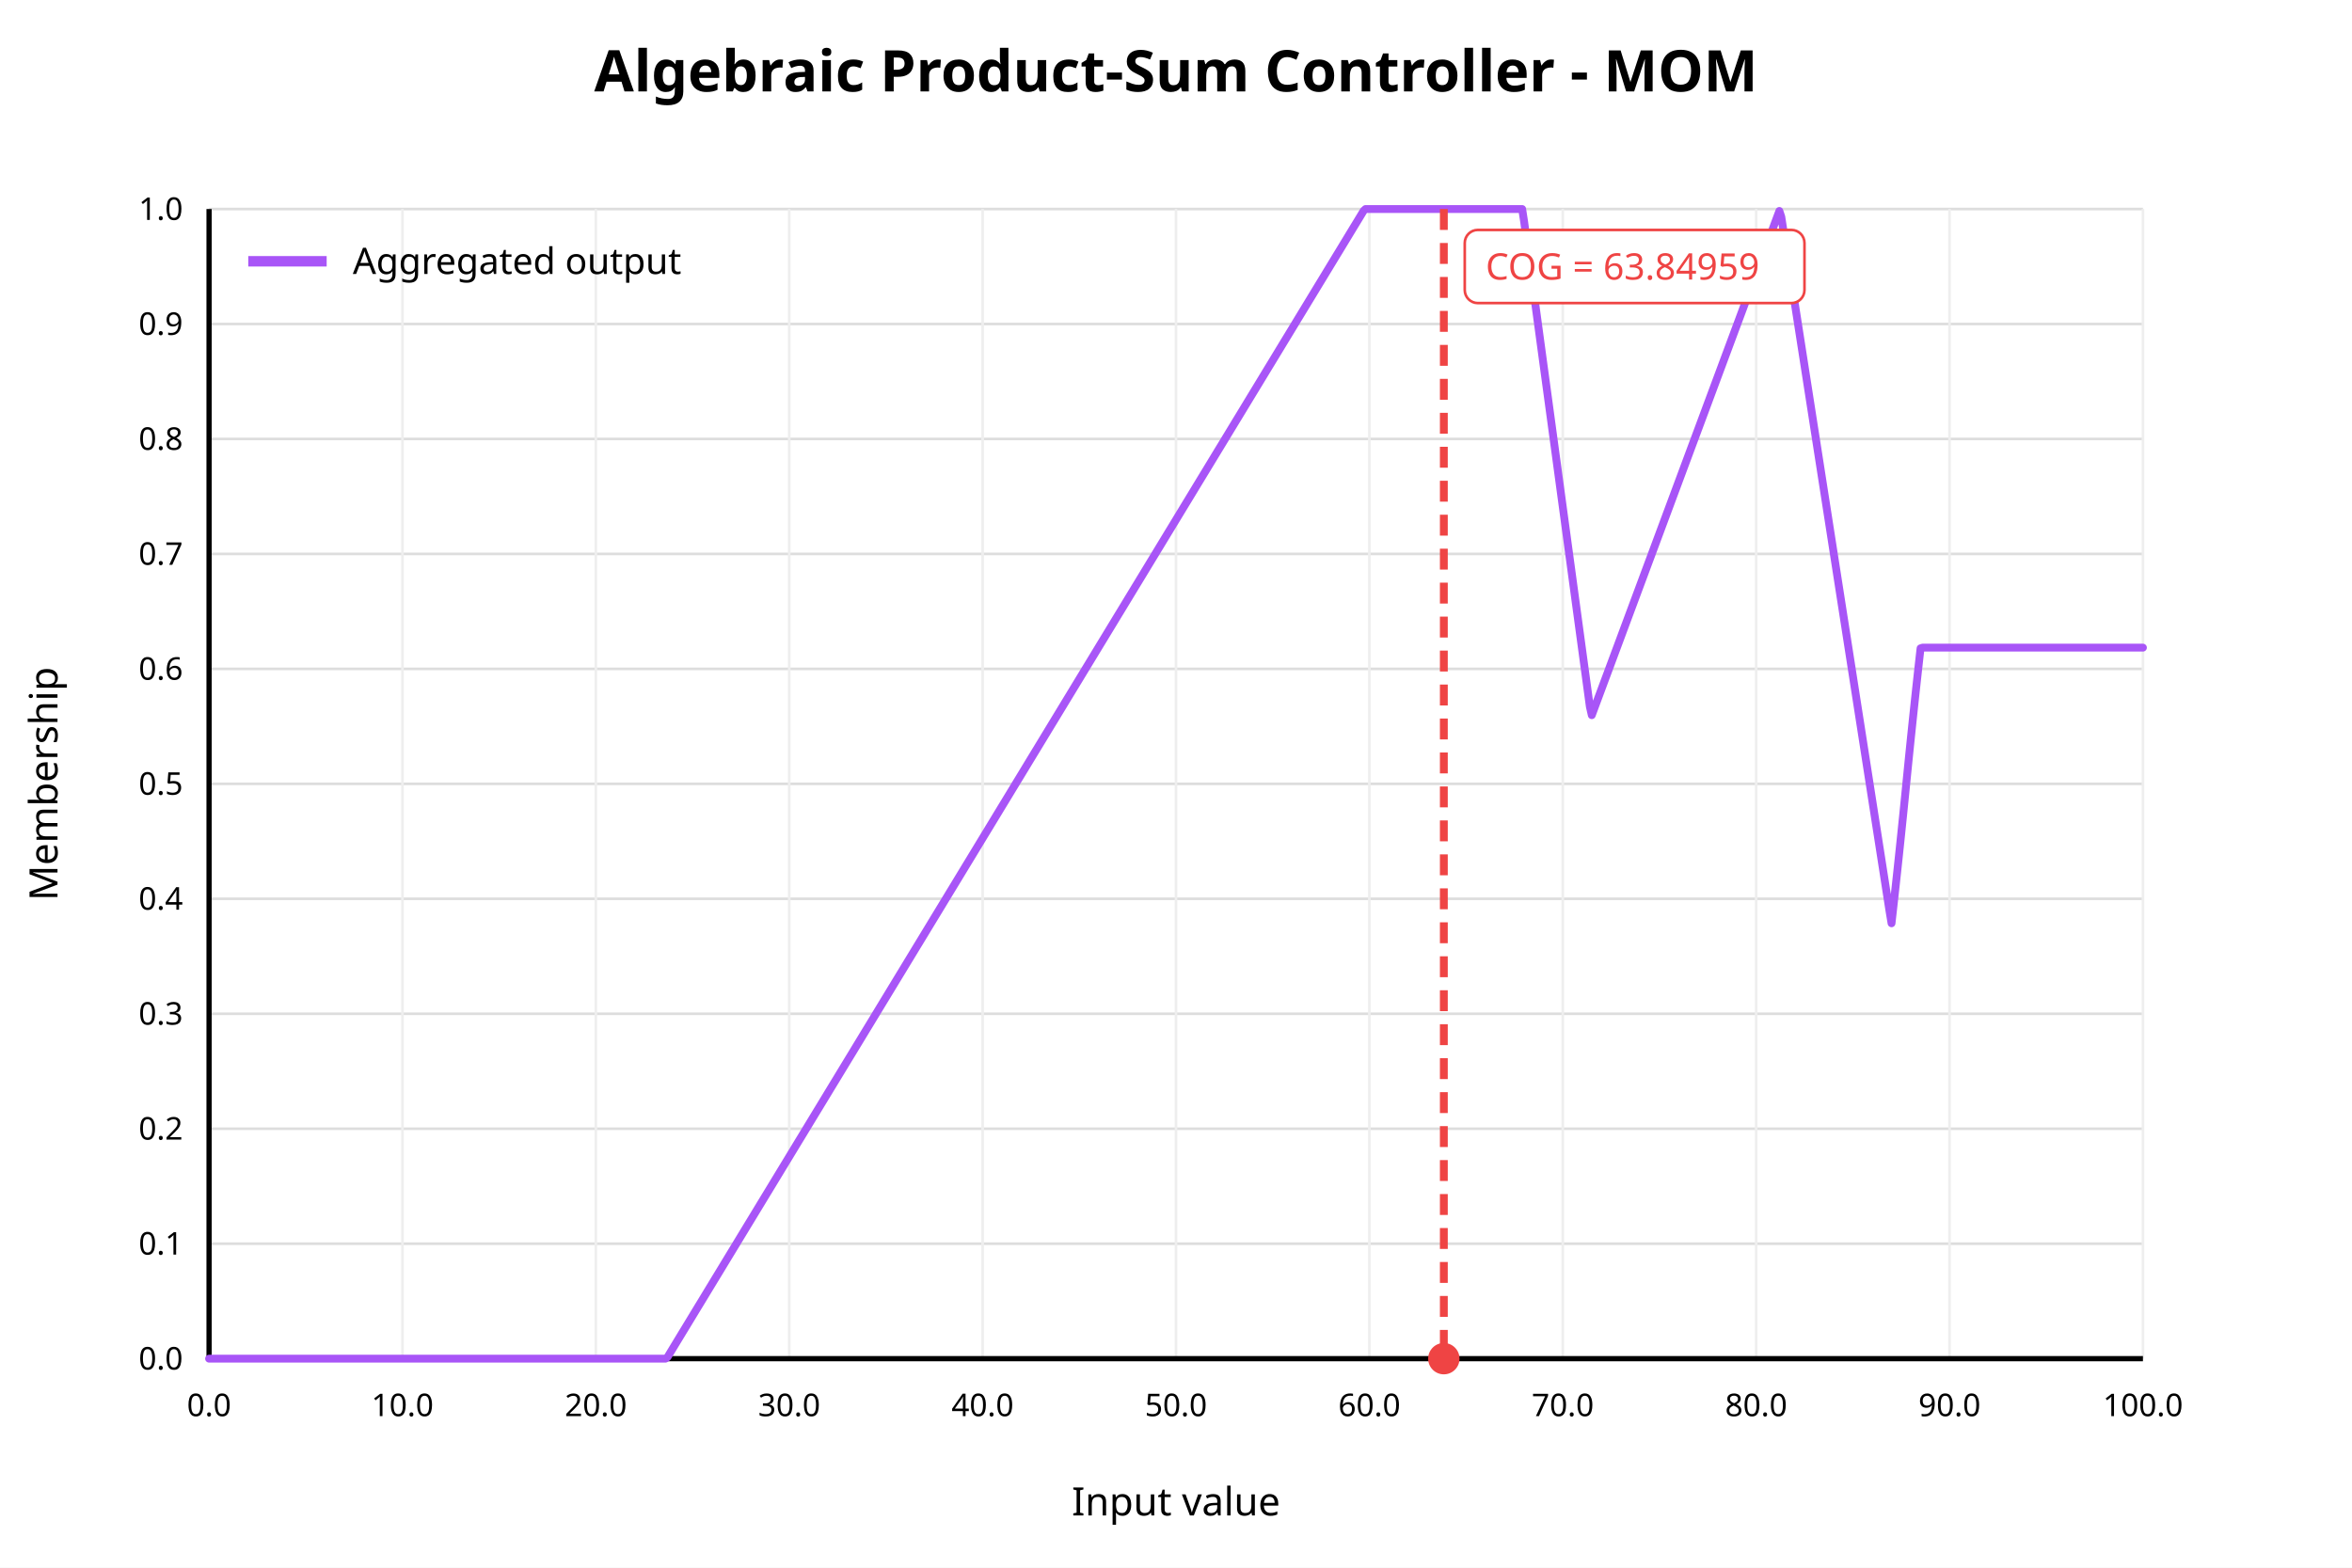
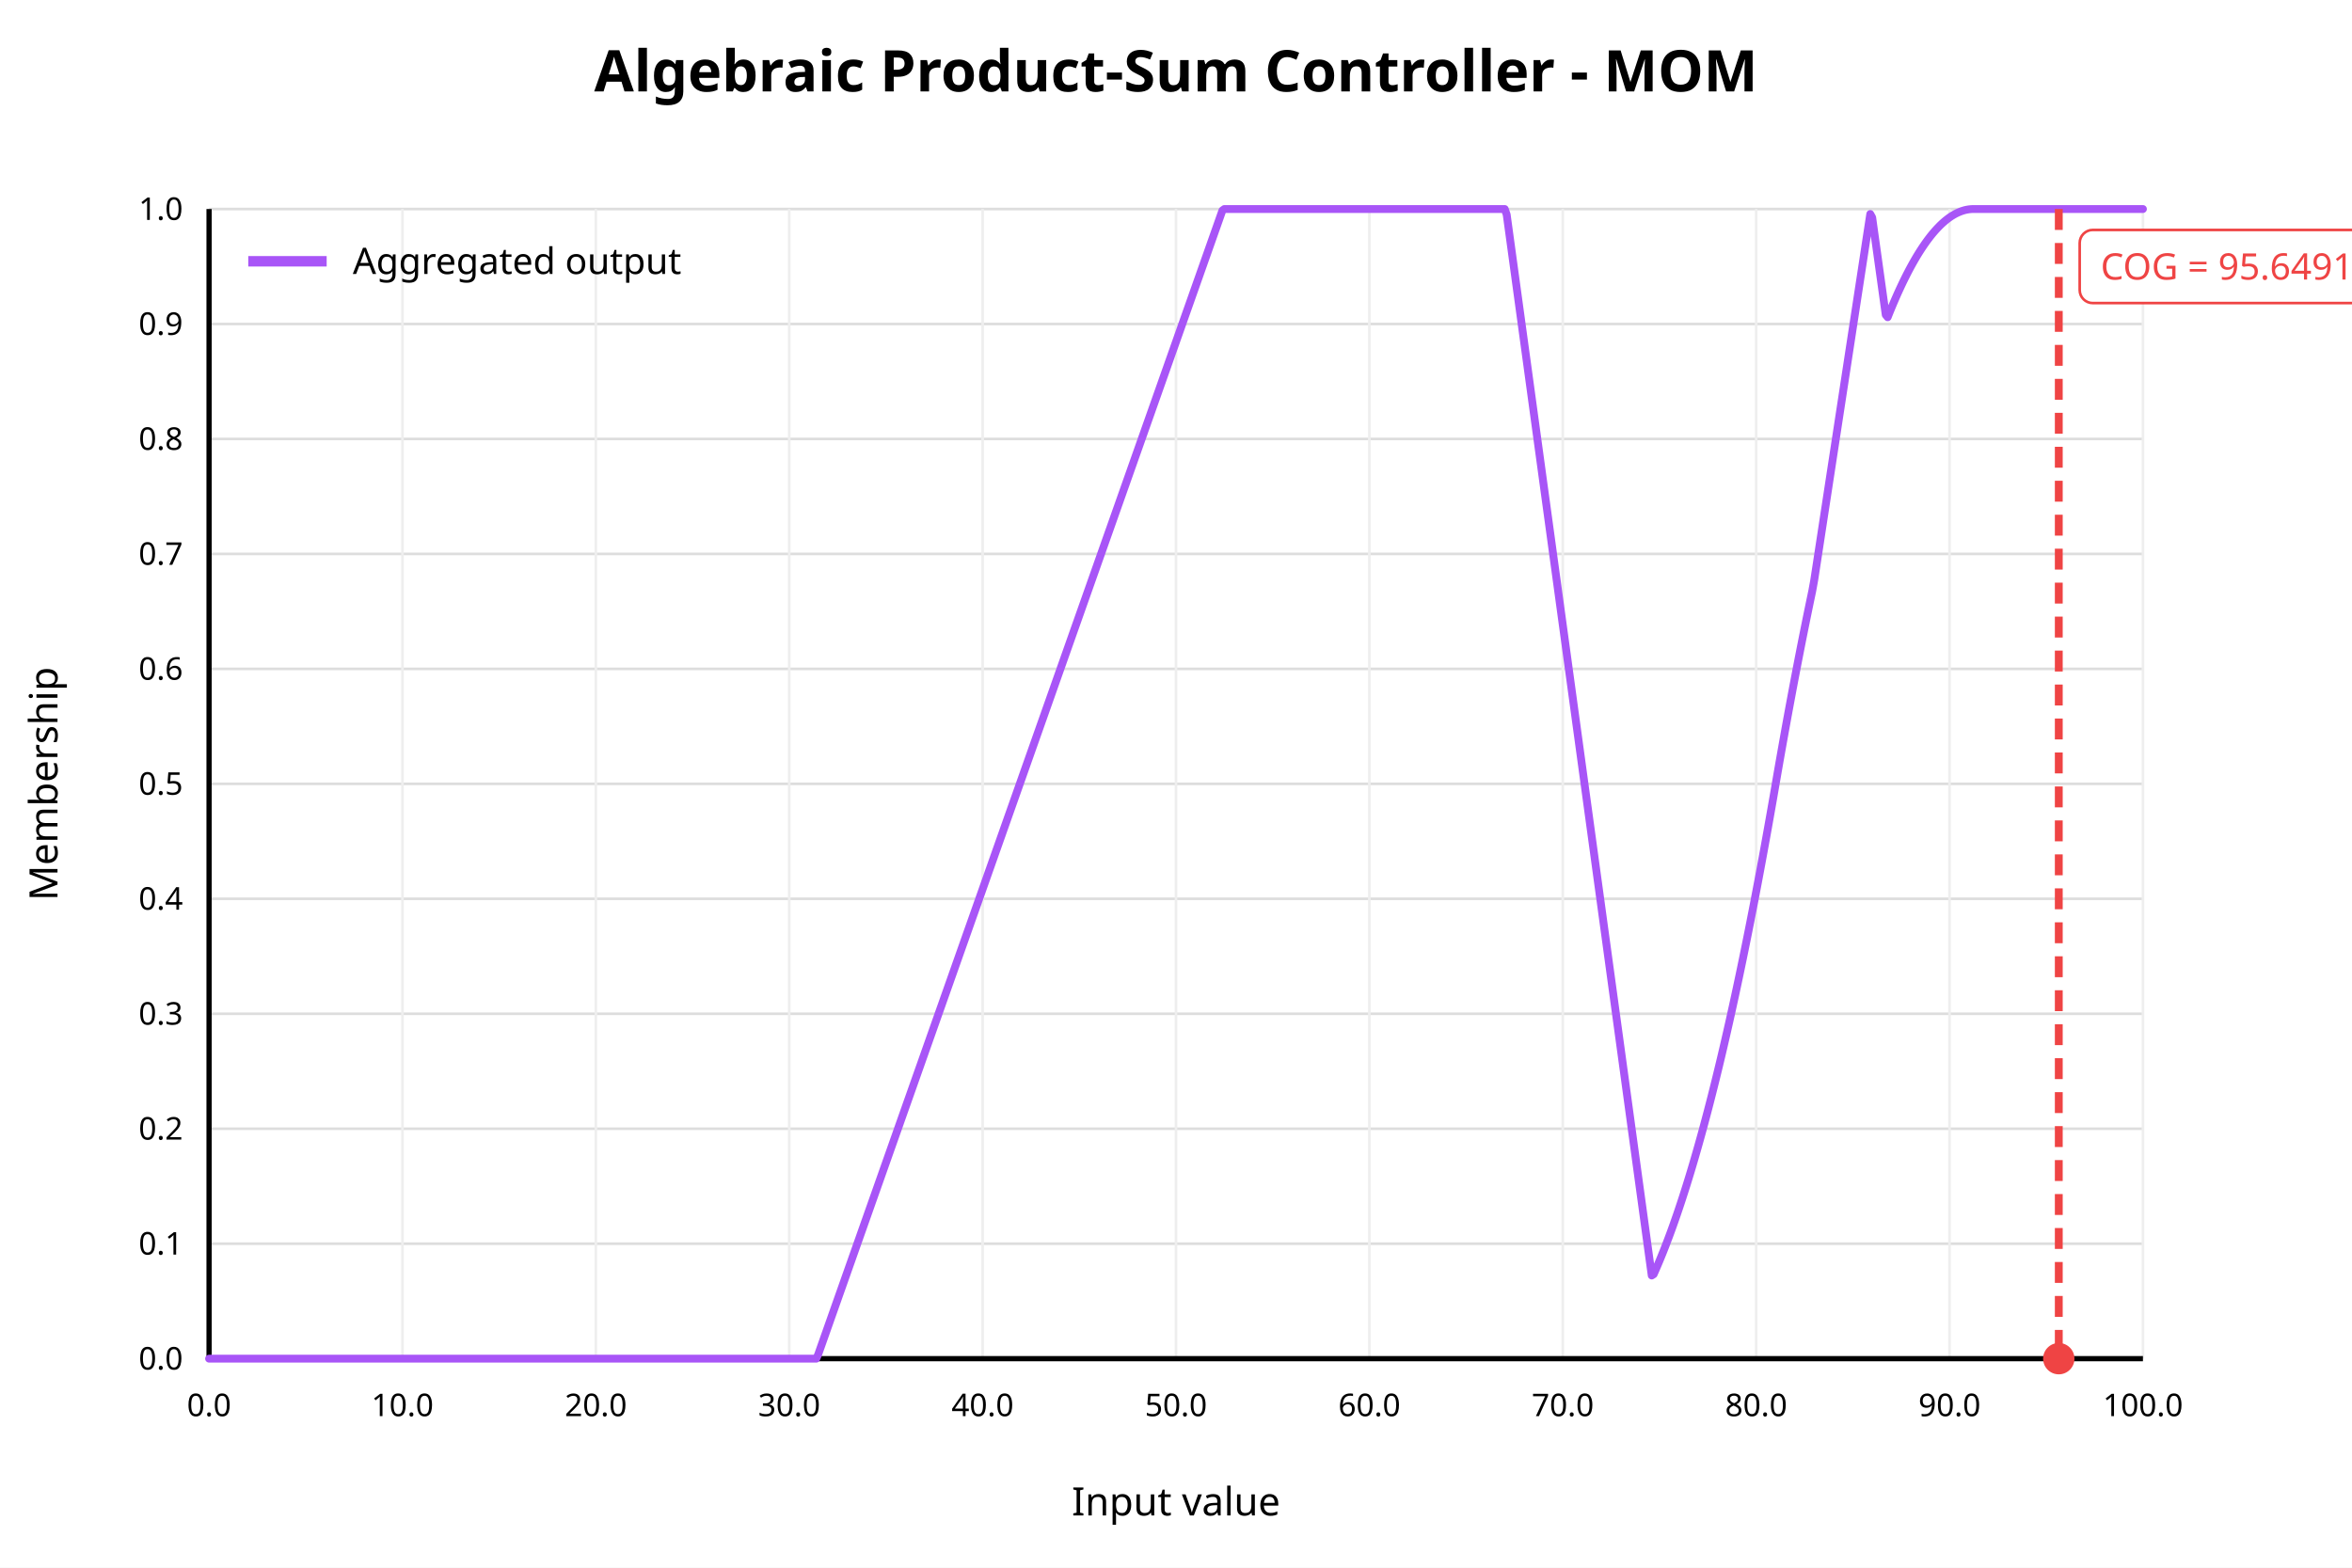
<svg xmlns="http://www.w3.org/2000/svg" width="900" height="600" viewBox="0 0 900 600">
  <rect x="0" y="0" width="900" height="600" fill="white" />
  <text x="450" y="35" text-anchor="middle" font-family="sans-serif" font-size="22" font-weight="bold" fill="black">Algebraic Product-Sum Controller - MOM</text>
  <line x1="80" y1="520.00" x2="820" y2="520.00" stroke="#dddddd" stroke-width="1" />
  <text x="70" y="520.00" text-anchor="end" dominant-baseline="middle" font-family="sans-serif" font-size="12" fill="black">0.0</text>
  <line x1="80" y1="476.00" x2="820" y2="476.00" stroke="#dddddd" stroke-width="1" />
  <text x="70" y="476.00" text-anchor="end" dominant-baseline="middle" font-family="sans-serif" font-size="12" fill="black">0.1</text>
  <line x1="80" y1="432.00" x2="820" y2="432.00" stroke="#dddddd" stroke-width="1" />
  <text x="70" y="432.00" text-anchor="end" dominant-baseline="middle" font-family="sans-serif" font-size="12" fill="black">0.2</text>
  <line x1="80" y1="388.00" x2="820" y2="388.00" stroke="#dddddd" stroke-width="1" />
  <text x="70" y="388.00" text-anchor="end" dominant-baseline="middle" font-family="sans-serif" font-size="12" fill="black">0.3</text>
  <line x1="80" y1="344.00" x2="820" y2="344.00" stroke="#dddddd" stroke-width="1" />
  <text x="70" y="344.00" text-anchor="end" dominant-baseline="middle" font-family="sans-serif" font-size="12" fill="black">0.4</text>
  <line x1="80" y1="300.00" x2="820" y2="300.00" stroke="#dddddd" stroke-width="1" />
  <text x="70" y="300.00" text-anchor="end" dominant-baseline="middle" font-family="sans-serif" font-size="12" fill="black">0.5</text>
  <line x1="80" y1="256.00" x2="820" y2="256.00" stroke="#dddddd" stroke-width="1" />
  <text x="70" y="256.00" text-anchor="end" dominant-baseline="middle" font-family="sans-serif" font-size="12" fill="black">0.6</text>
  <line x1="80" y1="212.00" x2="820" y2="212.00" stroke="#dddddd" stroke-width="1" />
  <text x="70" y="212.00" text-anchor="end" dominant-baseline="middle" font-family="sans-serif" font-size="12" fill="black">0.7</text>
  <line x1="80" y1="168.00" x2="820" y2="168.00" stroke="#dddddd" stroke-width="1" />
  <text x="70" y="168.00" text-anchor="end" dominant-baseline="middle" font-family="sans-serif" font-size="12" fill="black">0.8</text>
  <line x1="80" y1="124.00" x2="820" y2="124.00" stroke="#dddddd" stroke-width="1" />
  <text x="70" y="124.00" text-anchor="end" dominant-baseline="middle" font-family="sans-serif" font-size="12" fill="black">0.9</text>
  <line x1="80" y1="80.00" x2="820" y2="80.00" stroke="#dddddd" stroke-width="1" />
  <text x="70" y="80.00" text-anchor="end" dominant-baseline="middle" font-family="sans-serif" font-size="12" fill="black">1.0</text>
  <line x1="80.00" y1="80" x2="80.00" y2="520" stroke="#eeeeee" stroke-width="1" />
  <text x="80.00" y="542" text-anchor="middle" font-family="sans-serif" font-size="12" fill="black">0.0</text>
  <line x1="154.00" y1="80" x2="154.00" y2="520" stroke="#eeeeee" stroke-width="1" />
  <text x="154.00" y="542" text-anchor="middle" font-family="sans-serif" font-size="12" fill="black">10.0</text>
  <line x1="228.00" y1="80" x2="228.00" y2="520" stroke="#eeeeee" stroke-width="1" />
  <text x="228.00" y="542" text-anchor="middle" font-family="sans-serif" font-size="12" fill="black">20.0</text>
  <line x1="302.00" y1="80" x2="302.00" y2="520" stroke="#eeeeee" stroke-width="1" />
  <text x="302.00" y="542" text-anchor="middle" font-family="sans-serif" font-size="12" fill="black">30.0</text>
  <line x1="376.00" y1="80" x2="376.00" y2="520" stroke="#eeeeee" stroke-width="1" />
  <text x="376.00" y="542" text-anchor="middle" font-family="sans-serif" font-size="12" fill="black">40.0</text>
  <line x1="450.00" y1="80" x2="450.00" y2="520" stroke="#eeeeee" stroke-width="1" />
  <text x="450.00" y="542" text-anchor="middle" font-family="sans-serif" font-size="12" fill="black">50.0</text>
  <line x1="524.00" y1="80" x2="524.00" y2="520" stroke="#eeeeee" stroke-width="1" />
  <text x="524.00" y="542" text-anchor="middle" font-family="sans-serif" font-size="12" fill="black">60.0</text>
  <line x1="598.00" y1="80" x2="598.00" y2="520" stroke="#eeeeee" stroke-width="1" />
  <text x="598.00" y="542" text-anchor="middle" font-family="sans-serif" font-size="12" fill="black">70.0</text>
  <line x1="672.00" y1="80" x2="672.00" y2="520" stroke="#eeeeee" stroke-width="1" />
  <text x="672.00" y="542" text-anchor="middle" font-family="sans-serif" font-size="12" fill="black">80.0</text>
  <line x1="746.00" y1="80" x2="746.00" y2="520" stroke="#eeeeee" stroke-width="1" />
  <text x="746.00" y="542" text-anchor="middle" font-family="sans-serif" font-size="12" fill="black">90.0</text>
  <line x1="820.00" y1="80" x2="820.00" y2="520" stroke="#eeeeee" stroke-width="1" />
  <text x="820.00" y="542" text-anchor="middle" font-family="sans-serif" font-size="12" fill="black">100.0</text>
  <line x1="80" y1="520" x2="820" y2="520" stroke="black" stroke-width="2" />
  <line x1="80" y1="80" x2="80" y2="520" stroke="black" stroke-width="2" />
  <text x="450" y="580" text-anchor="middle" font-family="sans-serif" font-size="15" fill="black">Input value</text>
  <text x="22" y="300" text-anchor="middle" font-family="sans-serif" font-size="15" fill="black" transform="rotate(-90 22 300)">Membership</text>
-   <polyline fill="none" stroke="#a855f7" stroke-width="3" stroke-linejoin="round" stroke-linecap="round" points="80.00,520.00 80.74,520.00 81.48,520.00 82.22,520.00 82.96,520.00 83.70,520.00 84.44,520.00 85.18,520.00 85.92,520.00 86.66,520.00 87.40,520.00 88.14,520.00 88.88,520.00 89.62,520.00 90.36,520.00 91.10,520.00 91.84,520.00 92.58,520.00 93.32,520.00 94.06,520.00 94.80,520.00 95.54,520.00 96.28,520.00 97.02,520.00 97.76,520.00 98.50,520.00 99.24,520.00 99.98,520.00 100.72,520.00 101.46,520.00 102.20,520.00 102.94,520.00 103.68,520.00 104.42,520.00 105.16,520.00 105.90,520.00 106.64,520.00 107.38,520.00 108.12,520.00 108.86,520.00 109.60,520.00 110.34,520.00 111.08,520.00 111.82,520.00 112.56,520.00 113.30,520.00 114.04,520.00 114.78,520.00 115.52,520.00 116.26,520.00 117.00,520.00 117.74,520.00 118.48,520.00 119.22,520.00 119.96,520.00 120.70,520.00 121.44,520.00 122.18,520.00 122.92,520.00 123.66,520.00 124.40,520.00 125.14,520.00 125.88,520.00 126.62,520.00 127.36,520.00 128.10,520.00 128.84,520.00 129.58,520.00 130.32,520.00 131.06,520.00 131.80,520.00 132.54,520.00 133.28,520.00 134.02,520.00 134.76,520.00 135.50,520.00 136.24,520.00 136.98,520.00 137.72,520.00 138.46,520.00 139.20,520.00 139.94,520.00 140.68,520.00 141.42,520.00 142.16,520.00 142.90,520.00 143.64,520.00 144.38,520.00 145.12,520.00 145.86,520.00 146.60,520.00 147.34,520.00 148.08,520.00 148.82,520.00 149.56,520.00 150.30,520.00 151.04,520.00 151.78,520.00 152.52,520.00 153.26,520.00 154.00,520.00 154.74,520.00 155.48,520.00 156.22,520.00 156.96,520.00 157.70,520.00 158.44,520.00 159.18,520.00 159.92,520.00 160.66,520.00 161.40,520.00 162.14,520.00 162.88,520.00 163.62,520.00 164.36,520.00 165.10,520.00 165.84,520.00 166.58,520.00 167.32,520.00 168.06,520.00 168.80,520.00 169.54,520.00 170.28,520.00 171.02,520.00 171.76,520.00 172.50,520.00 173.24,520.00 173.98,520.00 174.72,520.00 175.46,520.00 176.20,520.00 176.94,520.00 177.68,520.00 178.42,520.00 179.16,520.00 179.90,520.00 180.64,520.00 181.38,520.00 182.12,520.00 182.86,520.00 183.60,520.00 184.34,520.00 185.08,520.00 185.82,520.00 186.56,520.00 187.30,520.00 188.04,520.00 188.78,520.00 189.52,520.00 190.26,520.00 191.00,520.00 191.74,520.00 192.48,520.00 193.22,520.00 193.96,520.00 194.70,520.00 195.44,520.00 196.18,520.00 196.92,520.00 197.66,520.00 198.40,520.00 199.14,520.00 199.88,520.00 200.62,520.00 201.36,520.00 202.10,520.00 202.84,520.00 203.58,520.00 204.32,520.00 205.06,520.00 205.80,520.00 206.54,520.00 207.28,520.00 208.02,520.00 208.76,520.00 209.50,520.00 210.24,520.00 210.98,520.00 211.72,520.00 212.46,520.00 213.20,520.00 213.94,520.00 214.68,520.00 215.42,520.00 216.16,520.00 216.90,520.00 217.64,520.00 218.38,520.00 219.12,520.00 219.86,520.00 220.60,520.00 221.34,520.00 222.08,520.00 222.82,520.00 223.56,520.00 224.30,520.00 225.04,520.00 225.78,520.00 226.52,520.00 227.26,520.00 228.00,520.00 228.74,520.00 229.48,520.00 230.22,520.00 230.96,520.00 231.70,520.00 232.44,520.00 233.18,520.00 233.92,520.00 234.66,520.00 235.40,520.00 236.14,520.00 236.88,520.00 237.62,520.00 238.36,520.00 239.10,520.00 239.84,520.00 240.58,520.00 241.32,520.00 242.06,520.00 242.80,520.00 243.54,520.00 244.28,520.00 245.02,520.00 245.76,520.00 246.50,520.00 247.24,520.00 247.98,520.00 248.72,520.00 249.46,520.00 250.20,520.00 250.94,520.00 251.68,520.00 252.42,520.00 253.16,520.00 253.90,520.00 254.64,520.00 255.38,519.49 256.12,518.27 256.86,517.05 257.60,515.83 258.34,514.61 259.08,513.39 259.82,512.17 260.56,510.95 261.30,509.73 262.04,508.52 262.78,507.30 263.52,506.08 264.26,504.86 265.00,503.64 265.74,502.42 266.48,501.20 267.22,499.98 267.96,498.77 268.70,497.55 269.44,496.33 270.18,495.11 270.92,493.89 271.66,492.67 272.40,491.45 273.14,490.23 273.88,489.01 274.62,487.80 275.36,486.58 276.10,485.36 276.84,484.14 277.58,482.92 278.32,481.70 279.06,480.48 279.80,479.26 280.54,478.04 281.28,476.83 282.02,475.61 282.76,474.39 283.50,473.17 284.24,471.95 284.98,470.73 285.72,469.51 286.46,468.29 287.20,467.08 287.94,465.86 288.68,464.64 289.42,463.42 290.16,462.20 290.90,460.98 291.64,459.76 292.38,458.54 293.12,457.32 293.86,456.11 294.60,454.89 295.34,453.67 296.08,452.45 296.82,451.23 297.56,450.01 298.30,448.79 299.04,447.57 299.78,446.35 300.52,445.14 301.26,443.92 302.00,442.70 302.74,441.48 303.48,440.26 304.22,439.04 304.96,437.82 305.70,436.60 306.44,435.39 307.18,434.17 307.92,432.95 308.66,431.73 309.40,430.51 310.14,429.29 310.88,428.07 311.62,426.85 312.36,425.63 313.10,424.42 313.84,423.20 314.58,421.98 315.32,420.76 316.06,419.54 316.80,418.32 317.54,417.10 318.28,415.88 319.02,414.66 319.76,413.45 320.50,412.23 321.24,411.01 321.98,409.79 322.72,408.57 323.46,407.35 324.20,406.13 324.94,404.91 325.68,403.70 326.42,402.48 327.16,401.26 327.90,400.04 328.64,398.82 329.38,397.60 330.12,396.38 330.86,395.16 331.60,393.94 332.34,392.73 333.08,391.51 333.82,390.29 334.56,389.07 335.30,387.85 336.04,386.63 336.78,385.41 337.52,384.19 338.26,382.97 339.00,381.76 339.74,380.54 340.48,379.32 341.22,378.10 341.96,376.88 342.70,375.66 343.44,374.44 344.18,373.22 344.92,372.01 345.66,370.79 346.40,369.57 347.14,368.35 347.88,367.13 348.62,365.91 349.36,364.69 350.10,363.47 350.84,362.25 351.58,361.04 352.32,359.82 353.06,358.60 353.80,357.38 354.54,356.16 355.28,354.94 356.02,353.72 356.76,352.50 357.50,351.28 358.24,350.07 358.98,348.85 359.72,347.63 360.46,346.41 361.20,345.19 361.94,343.97 362.68,342.75 363.42,341.53 364.16,340.32 364.90,339.10 365.64,337.88 366.38,336.66 367.12,335.44 367.86,334.22 368.60,333.00 369.34,331.78 370.08,330.56 370.82,329.35 371.56,328.13 372.30,326.91 373.04,325.69 373.78,324.47 374.52,323.25 375.26,322.03 376.00,320.81 376.74,319.59 377.48,318.38 378.22,317.16 378.96,315.94 379.70,314.72 380.44,313.50 381.18,312.28 381.92,311.06 382.66,309.84 383.40,308.62 384.14,307.41 384.88,306.19 385.62,304.97 386.36,303.75 387.10,302.53 387.84,301.31 388.58,300.09 389.32,298.87 390.06,297.66 390.80,296.44 391.54,295.22 392.28,294.00 393.02,292.78 393.76,291.56 394.50,290.34 395.24,289.12 395.98,287.90 396.72,286.69 397.46,285.47 398.20,284.25 398.94,283.03 399.68,281.81 400.42,280.59 401.16,279.37 401.90,278.15 402.64,276.93 403.38,275.72 404.12,274.50 404.86,273.28 405.60,272.06 406.34,270.84 407.08,269.62 407.82,268.40 408.56,267.18 409.30,265.97 410.04,264.75 410.78,263.53 411.52,262.31 412.26,261.09 413.00,259.87 413.74,258.65 414.48,257.43 415.22,256.21 415.96,255.00 416.70,253.78 417.44,252.56 418.18,251.34 418.92,250.12 419.66,248.90 420.40,247.68 421.14,246.46 421.88,245.24 422.62,244.03 423.36,242.81 424.10,241.59 424.84,240.37 425.58,239.15 426.32,237.93 427.06,236.71 427.80,235.49 428.54,234.28 429.28,233.06 430.02,231.84 430.76,230.62 431.50,229.40 432.24,228.18 432.98,226.96 433.72,225.74 434.46,224.52 435.20,223.31 435.94,222.09 436.68,220.87 437.42,219.65 438.16,218.43 438.90,217.21 439.64,215.99 440.38,214.77 441.12,213.55 441.86,212.34 442.60,211.12 443.34,209.90 444.08,208.68 444.82,207.46 445.56,206.24 446.30,205.02 447.04,203.80 447.78,202.59 448.52,201.37 449.26,200.15 450.00,198.93 450.74,197.71 451.48,196.49 452.22,195.27 452.96,194.05 453.70,192.83 454.44,191.62 455.18,190.40 455.92,189.18 456.66,187.96 457.40,186.74 458.14,185.52 458.88,184.30 459.62,183.08 460.36,181.86 461.10,180.65 461.84,179.43 462.58,178.21 463.32,176.99 464.06,175.77 464.80,174.55 465.54,173.33 466.28,172.11 467.02,170.90 467.76,169.68 468.50,168.46 469.24,167.24 469.98,166.02 470.72,164.80 471.46,163.58 472.20,162.36 472.94,161.14 473.68,159.93 474.42,158.71 475.16,157.49 475.90,156.27 476.64,155.05 477.38,153.83 478.12,152.61 478.86,151.39 479.60,150.17 480.34,148.96 481.08,147.74 481.82,146.52 482.56,145.30 483.30,144.08 484.04,142.86 484.78,141.64 485.52,140.42 486.26,139.21 487.00,137.99 487.74,136.77 488.48,135.55 489.22,134.33 489.96,133.11 490.70,131.89 491.44,130.67 492.18,129.45 492.92,128.24 493.66,127.02 494.40,125.80 495.14,124.58 495.88,123.36 496.62,122.14 497.36,120.92 498.10,119.70 498.84,118.48 499.58,117.27 500.32,116.05 501.06,114.83 501.80,113.61 502.54,112.39 503.28,111.17 504.02,109.95 504.76,108.73 505.50,107.52 506.24,106.30 506.98,105.08 507.72,103.86 508.46,102.64 509.20,101.42 509.94,100.20 510.68,98.98 511.42,97.76 512.16,96.55 512.90,95.33 513.64,94.11 514.38,92.89 515.12,91.67 515.86,90.45 516.60,89.23 517.34,88.01 518.08,86.79 518.82,85.58 519.56,84.36 520.30,83.14 521.04,81.92 521.78,80.70 522.52,80.00 523.26,80.00 524.00,80.00 524.74,80.00 525.48,80.00 526.22,80.00 526.96,80.00 527.70,80.00 528.44,80.00 529.18,80.00 529.92,80.00 530.66,80.00 531.40,80.00 532.14,80.00 532.88,80.00 533.62,80.00 534.36,80.00 535.10,80.00 535.84,80.00 536.58,80.00 537.32,80.00 538.06,80.00 538.80,80.00 539.54,80.00 540.28,80.00 541.02,80.00 541.76,80.00 542.50,80.00 543.24,80.00 543.98,80.00 544.72,80.00 545.46,80.00 546.20,80.00 546.94,80.00 547.68,80.00 548.42,80.00 549.16,80.00 549.90,80.00 550.64,80.00 551.38,80.00 552.12,80.00 552.86,80.00 553.60,80.00 554.34,80.00 555.08,80.00 555.82,80.00 556.56,80.00 557.30,80.00 558.04,80.00 558.78,80.00 559.52,80.00 560.26,80.00 561.00,80.00 561.74,80.00 562.48,80.00 563.22,80.00 563.96,80.00 564.70,80.00 565.44,80.00 566.18,80.00 566.92,80.00 567.66,80.00 568.40,80.00 569.14,80.00 569.88,80.00 570.62,80.00 571.36,80.00 572.10,80.00 572.84,80.00 573.58,80.00 574.32,80.00 575.06,80.00 575.80,80.00 576.54,80.00 577.28,80.00 578.02,80.00 578.76,80.00 579.50,80.00 580.24,80.00 580.98,80.00 581.72,80.00 582.46,80.00 583.20,84.74 583.94,90.21 584.68,95.67 585.42,101.13 586.16,106.60 586.90,112.06 587.64,117.52 588.38,122.98 589.12,128.45 589.86,133.91 590.60,139.37 591.34,144.83 592.08,150.30 592.82,155.76 593.56,161.22 594.30,166.68 595.04,172.15 595.78,177.61 596.52,183.07 597.26,188.54 598.00,194.00 598.74,199.46 599.48,204.92 600.22,210.39 600.96,215.85 601.70,221.31 602.44,226.77 603.18,232.24 603.92,237.70 604.66,243.16 605.40,248.63 606.14,254.09 606.88,259.55 607.62,265.01 608.36,270.48 609.10,273.72 609.84,271.73 610.58,269.74 611.32,267.75 612.06,265.76 612.80,263.77 613.54,261.78 614.28,259.79 615.02,257.81 615.76,255.82 616.50,253.83 617.24,251.84 617.98,249.85 618.72,247.86 619.46,245.87 620.20,243.88 620.94,241.89 621.68,239.90 622.42,237.91 623.16,235.92 623.90,233.93 624.64,231.94 625.38,229.95 626.12,227.96 626.86,225.97 627.60,223.98 628.34,221.99 629.08,220.00 629.82,218.01 630.56,216.02 631.30,214.04 632.04,212.05 632.78,210.06 633.52,208.07 634.26,206.08 635.00,204.09 635.74,202.10 636.48,200.11 637.22,198.12 637.96,196.13 638.70,194.14 639.44,192.15 640.18,190.16 640.92,188.17 641.66,186.18 642.40,184.19 643.14,182.20 643.88,180.21 644.62,178.22 645.36,176.23 646.10,174.24 646.84,172.25 647.58,170.26 648.32,168.28 649.06,166.29 649.80,164.30 650.54,162.31 651.28,160.32 652.02,158.33 652.76,156.34 653.50,154.35 654.24,152.36 654.98,150.37 655.72,148.38 656.46,146.39 657.20,144.40 657.94,142.41 658.68,140.42 659.42,138.43 660.16,136.44 660.90,134.45 661.64,132.46 662.38,130.47 663.12,128.48 663.86,126.49 664.60,124.51 665.34,122.52 666.08,120.53 666.82,118.54 667.56,116.55 668.30,114.56 669.04,112.57 669.78,110.58 670.52,108.59 671.26,106.60 672.00,104.61 672.74,102.62 673.48,100.63 674.22,98.64 674.96,96.65 675.70,94.66 676.44,92.67 677.18,90.68 677.92,88.69 678.66,86.70 679.40,84.71 680.14,82.72 680.88,80.74 681.62,82.99 682.36,87.74 683.10,92.49 683.84,97.24 684.58,101.99 685.32,106.74 686.06,111.49 686.80,116.24 687.54,120.98 688.28,125.73 689.02,130.48 689.76,135.23 690.50,139.98 691.24,144.73 691.98,149.48 692.72,154.23 693.46,158.97 694.20,163.72 694.94,168.47 695.68,173.22 696.42,177.97 697.16,182.72 697.90,187.47 698.64,192.22 699.38,196.97 700.12,201.71 700.86,206.46 701.60,211.21 702.34,215.96 703.08,220.71 703.82,225.46 704.56,230.21 705.30,234.96 706.04,239.70 706.78,244.45 707.52,249.20 708.26,253.95 709.00,258.70 709.74,263.45 710.48,268.20 711.22,272.95 711.96,277.69 712.70,282.44 713.44,287.19 714.18,291.94 714.92,296.69 715.66,301.44 716.40,306.19 717.14,310.94 717.88,315.69 718.62,320.43 719.36,325.18 720.10,329.93 720.84,334.68 721.58,339.43 722.32,344.18 723.06,348.93 723.80,353.37 724.54,346.78 725.28,340.07 726.02,333.23 726.76,326.26 727.50,319.16 728.24,311.94 728.98,304.58 729.72,297.12 730.46,289.74 731.20,282.49 731.94,275.36 732.68,268.36 733.42,261.49 734.16,254.75 734.90,248.13 735.64,247.87 736.38,247.87 737.12,247.87 737.86,247.87 738.60,247.87 739.34,247.87 740.08,247.87 740.82,247.87 741.56,247.87 742.30,247.87 743.04,247.87 743.78,247.87 744.52,247.87 745.26,247.87 746.00,247.87 746.74,247.87 747.48,247.87 748.22,247.87 748.96,247.87 749.70,247.87 750.44,247.87 751.18,247.87 751.92,247.87 752.66,247.87 753.40,247.87 754.14,247.87 754.88,247.87 755.62,247.87 756.36,247.87 757.10,247.87 757.84,247.87 758.58,247.87 759.32,247.87 760.06,247.87 760.80,247.87 761.54,247.87 762.28,247.87 763.02,247.87 763.76,247.87 764.50,247.87 765.24,247.87 765.98,247.87 766.72,247.87 767.46,247.87 768.20,247.87 768.94,247.87 769.68,247.87 770.42,247.87 771.16,247.87 771.90,247.87 772.64,247.87 773.38,247.87 774.12,247.87 774.86,247.87 775.60,247.87 776.34,247.87 777.08,247.87 777.82,247.87 778.56,247.87 779.30,247.87 780.04,247.87 780.78,247.87 781.52,247.87 782.26,247.87 783.00,247.87 783.74,247.87 784.48,247.87 785.22,247.87 785.96,247.87 786.70,247.87 787.44,247.87 788.18,247.87 788.92,247.87 789.66,247.87 790.40,247.87 791.14,247.87 791.88,247.87 792.62,247.87 793.36,247.87 794.10,247.87 794.84,247.87 795.58,247.87 796.32,247.87 797.06,247.87 797.80,247.87 798.54,247.87 799.28,247.87 800.02,247.87 800.76,247.87 801.50,247.87 802.24,247.87 802.98,247.87 803.72,247.87 804.46,247.87 805.20,247.87 805.94,247.87 806.68,247.87 807.42,247.87 808.16,247.87 808.90,247.87 809.64,247.87 810.38,247.87 811.12,247.87 811.86,247.87 812.60,247.87 813.34,247.87 814.08,247.87 814.82,247.87 815.56,247.87 816.30,247.87 817.04,247.87 817.78,247.87 818.52,247.87 819.26,247.87 820.00,247.87" />
-   <line x1="552.49" y1="80" x2="552.49" y2="520" stroke="#ef4444" stroke-width="3" stroke-dasharray="8 5" />
-   <circle cx="552.49" cy="520" r="6" fill="#ef4444" />
-   <rect x="560.49" y="88" width="130" height="28" rx="5" fill="white" stroke="#ef4444" />
-   <text x="568.49" y="107" font-family="sans-serif" font-size="14" fill="#ef4444">COG = 63.84959</text>
+   <polyline fill="none" stroke="#a855f7" stroke-width="3" stroke-linejoin="round" stroke-linecap="round" points="80.00,520.00 80.74,520.00 81.48,520.00 82.22,520.00 82.96,520.00 83.70,520.00 84.44,520.00 85.18,520.00 85.92,520.00 86.66,520.00 87.40,520.00 88.14,520.00 88.88,520.00 89.62,520.00 90.36,520.00 91.10,520.00 91.84,520.00 92.58,520.00 93.32,520.00 94.06,520.00 94.80,520.00 95.54,520.00 96.28,520.00 97.02,520.00 97.76,520.00 98.50,520.00 99.24,520.00 99.98,520.00 100.72,520.00 101.46,520.00 102.20,520.00 102.94,520.00 103.68,520.00 104.42,520.00 105.16,520.00 105.90,520.00 106.64,520.00 107.38,520.00 108.12,520.00 108.86,520.00 109.60,520.00 110.34,520.00 111.08,520.00 111.82,520.00 112.56,520.00 113.30,520.00 114.04,520.00 114.78,520.00 115.52,520.00 116.26,520.00 117.00,520.00 117.74,520.00 118.48,520.00 119.22,520.00 119.96,520.00 120.70,520.00 121.44,520.00 122.18,520.00 122.92,520.00 123.66,520.00 124.40,520.00 125.14,520.00 125.88,520.00 126.62,520.00 127.36,520.00 128.10,520.00 128.84,520.00 129.58,520.00 130.32,520.00 131.06,520.00 131.80,520.00 132.54,520.00 133.28,520.00 134.02,520.00 134.76,520.00 135.50,520.00 136.24,520.00 136.98,520.00 137.72,520.00 138.46,520.00 139.20,520.00 139.94,520.00 140.68,520.00 141.42,520.00 142.16,520.00 142.90,520.00 143.64,520.00 144.38,520.00 145.12,520.00 145.86,520.00 146.60,520.00 147.34,520.00 148.08,520.00 148.82,520.00 149.56,520.00 150.30,520.00 151.04,520.00 151.78,520.00 152.52,520.00 153.26,520.00 154.00,520.00 154.74,520.00 155.48,520.00 156.22,520.00 156.96,520.00 157.70,520.00 158.44,520.00 159.18,520.00 159.92,520.00 160.66,520.00 161.40,520.00 162.14,520.00 162.88,520.00 163.62,520.00 164.36,520.00 165.10,520.00 165.84,520.00 166.58,520.00 167.32,520.00 168.06,520.00 168.80,520.00 169.54,520.00 170.28,520.00 171.02,520.00 171.76,520.00 172.50,520.00 173.24,520.00 173.98,520.00 174.72,520.00 175.46,520.00 176.20,520.00 176.94,520.00 177.68,520.00 178.42,520.00 179.16,520.00 179.90,520.00 180.64,520.00 181.38,520.00 182.12,520.00 182.86,520.00 183.60,520.00 184.34,520.00 185.08,520.00 185.82,520.00 186.56,520.00 187.30,520.00 188.04,520.00 188.78,520.00 189.52,520.00 190.26,520.00 191.00,520.00 191.74,520.00 192.48,520.00 193.22,520.00 193.96,520.00 194.70,520.00 195.44,520.00 196.18,520.00 196.92,520.00 197.66,520.00 198.40,520.00 199.14,520.00 199.88,520.00 200.62,520.00 201.36,520.00 202.10,520.00 202.84,520.00 203.58,520.00 204.32,520.00 205.06,520.00 205.80,520.00 206.54,520.00 207.28,520.00 208.02,520.00 208.76,520.00 209.50,520.00 210.24,520.00 210.98,520.00 211.72,520.00 212.46,520.00 213.20,520.00 213.94,520.00 214.68,520.00 215.42,520.00 216.16,520.00 216.90,520.00 217.64,520.00 218.38,520.00 219.12,520.00 219.86,520.00 220.60,520.00 221.34,520.00 222.08,520.00 222.82,520.00 223.56,520.00 224.30,520.00 225.04,520.00 225.78,520.00 226.52,520.00 227.26,520.00 228.00,520.00 228.74,520.00 229.48,520.00 230.22,520.00 230.96,520.00 231.70,520.00 232.44,520.00 233.18,520.00 233.92,520.00 234.66,520.00 235.40,520.00 236.14,520.00 236.88,520.00 237.62,520.00 238.36,520.00 239.10,520.00 239.84,520.00 240.58,520.00 241.32,520.00 242.06,520.00 242.80,520.00 243.54,520.00 244.28,520.00 245.02,520.00 245.76,520.00 246.50,520.00 247.24,520.00 247.98,520.00 248.72,520.00 249.46,520.00 250.20,520.00 250.94,520.00 251.68,520.00 252.42,520.00 253.16,520.00 253.90,520.00 254.64,520.00 255.38,520.00 256.12,520.00 256.86,520.00 257.60,520.00 258.34,520.00 259.08,520.00 259.82,520.00 260.56,520.00 261.30,520.00 262.04,520.00 262.78,520.00 263.52,520.00 264.26,520.00 265.00,520.00 265.74,520.00 266.48,520.00 267.22,520.00 267.96,520.00 268.70,520.00 269.44,520.00 270.18,520.00 270.92,520.00 271.66,520.00 272.40,520.00 273.14,520.00 273.88,520.00 274.62,520.00 275.36,520.00 276.10,520.00 276.84,520.00 277.58,520.00 278.32,520.00 279.06,520.00 279.80,520.00 280.54,520.00 281.28,520.00 282.02,520.00 282.76,520.00 283.50,520.00 284.24,520.00 284.98,520.00 285.72,520.00 286.46,520.00 287.20,520.00 287.94,520.00 288.68,520.00 289.42,520.00 290.16,520.00 290.90,520.00 291.64,520.00 292.38,520.00 293.12,520.00 293.86,520.00 294.60,520.00 295.34,520.00 296.08,520.00 296.82,520.00 297.56,520.00 298.30,520.00 299.04,520.00 299.78,520.00 300.52,520.00 301.26,520.00 302.00,520.00 302.74,520.00 303.48,520.00 304.22,520.00 304.96,520.00 305.70,520.00 306.44,520.00 307.18,520.00 307.92,520.00 308.66,520.00 309.40,520.00 310.14,520.00 310.88,520.00 311.62,520.00 312.36,520.00 313.10,518.34 313.84,516.24 314.58,514.15 315.32,512.05 316.06,509.96 316.80,507.86 317.54,505.77 318.28,503.67 319.02,501.58 319.76,499.48 320.50,497.39 321.24,495.29 321.98,493.20 322.72,491.11 323.46,489.01 324.20,486.92 324.94,484.82 325.68,482.73 326.42,480.63 327.16,478.54 327.90,476.44 328.64,474.35 329.38,472.25 330.12,470.16 330.86,468.06 331.60,465.97 332.34,463.87 333.08,461.78 333.82,459.68 334.56,457.59 335.30,455.50 336.04,453.40 336.78,451.31 337.52,449.21 338.26,447.12 339.00,445.02 339.74,442.93 340.48,440.83 341.22,438.74 341.96,436.64 342.70,434.55 343.44,432.45 344.18,430.36 344.92,428.26 345.66,426.17 346.40,424.07 347.14,421.98 347.88,419.89 348.62,417.79 349.36,415.70 350.10,413.60 350.84,411.51 351.58,409.41 352.32,407.32 353.06,405.22 353.80,403.13 354.54,401.03 355.28,398.94 356.02,396.84 356.76,394.75 357.50,392.65 358.24,390.56 358.98,388.46 359.72,386.37 360.46,384.28 361.20,382.18 361.94,380.09 362.68,377.99 363.42,375.90 364.16,373.80 364.90,371.71 365.64,369.61 366.38,367.52 367.12,365.42 367.86,363.33 368.60,361.23 369.34,359.14 370.08,357.04 370.82,354.95 371.56,352.85 372.30,350.76 373.04,348.67 373.78,346.57 374.52,344.48 375.26,342.38 376.00,340.29 376.74,338.19 377.48,336.10 378.22,334.00 378.96,331.91 379.70,329.81 380.44,327.72 381.18,325.62 381.92,323.53 382.66,321.43 383.40,319.34 384.14,317.24 384.88,315.15 385.62,313.05 386.36,310.96 387.10,308.87 387.84,306.77 388.58,304.68 389.32,302.58 390.06,300.49 390.80,298.39 391.54,296.30 392.28,294.20 393.02,292.11 393.76,290.01 394.50,287.92 395.24,285.82 395.98,283.73 396.72,281.63 397.46,279.54 398.20,277.44 398.94,275.35 399.68,273.26 400.42,271.16 401.16,269.07 401.90,266.97 402.64,264.88 403.38,262.78 404.12,260.69 404.86,258.59 405.60,256.50 406.34,254.40 407.08,252.31 407.82,250.21 408.56,248.12 409.30,246.02 410.04,243.93 410.78,241.83 411.52,239.74 412.26,237.65 413.00,235.55 413.74,233.46 414.48,231.36 415.22,229.27 415.96,227.17 416.70,225.08 417.44,222.98 418.18,220.89 418.92,218.79 419.66,216.70 420.40,214.60 421.14,212.51 421.88,210.41 422.62,208.32 423.36,206.22 424.10,204.13 424.84,202.04 425.58,199.94 426.32,197.85 427.06,195.75 427.80,193.66 428.54,191.56 429.28,189.47 430.02,187.37 430.76,185.28 431.50,183.18 432.24,181.09 432.98,178.99 433.72,176.90 434.46,174.80 435.20,172.71 435.94,170.61 436.68,168.52 437.42,166.43 438.16,164.33 438.90,162.24 439.64,160.14 440.38,158.05 441.12,155.95 441.86,153.86 442.60,151.76 443.34,149.67 444.08,147.57 444.82,145.48 445.56,143.38 446.30,141.29 447.04,139.19 447.78,137.10 448.52,135.00 449.26,132.91 450.00,130.82 450.74,128.72 451.48,126.63 452.22,124.53 452.96,122.44 453.70,120.34 454.44,118.25 455.18,116.15 455.92,114.06 456.66,111.96 457.40,109.87 458.14,107.77 458.88,105.68 459.62,103.58 460.36,101.49 461.10,99.39 461.84,97.30 462.58,95.20 463.32,93.11 464.06,91.02 464.80,88.92 465.54,86.83 466.28,84.73 467.02,82.64 467.76,80.54 468.50,80.00 469.24,80.00 469.98,80.00 470.72,80.00 471.46,80.00 472.20,80.00 472.94,80.00 473.68,80.00 474.42,80.00 475.16,80.00 475.90,80.00 476.64,80.00 477.38,80.00 478.12,80.00 478.86,80.00 479.60,80.00 480.34,80.00 481.08,80.00 481.82,80.00 482.56,80.00 483.30,80.00 484.04,80.00 484.78,80.00 485.52,80.00 486.26,80.00 487.00,80.00 487.74,80.00 488.48,80.00 489.22,80.00 489.96,80.00 490.70,80.00 491.44,80.00 492.18,80.00 492.92,80.00 493.66,80.00 494.40,80.00 495.14,80.00 495.88,80.00 496.62,80.00 497.36,80.00 498.10,80.00 498.84,80.00 499.58,80.00 500.32,80.00 501.06,80.00 501.80,80.00 502.54,80.00 503.28,80.00 504.02,80.00 504.76,80.00 505.50,80.00 506.24,80.00 506.98,80.00 507.72,80.00 508.46,80.00 509.20,80.00 509.94,80.00 510.68,80.00 511.42,80.00 512.16,80.00 512.90,80.00 513.64,80.00 514.38,80.00 515.12,80.00 515.86,80.00 516.60,80.00 517.34,80.00 518.08,80.00 518.82,80.00 519.56,80.00 520.30,80.00 521.04,80.00 521.78,80.00 522.52,80.00 523.26,80.00 524.00,80.00 524.74,80.00 525.48,80.00 526.22,80.00 526.96,80.00 527.70,80.00 528.44,80.00 529.18,80.00 529.92,80.00 530.66,80.00 531.40,80.00 532.14,80.00 532.88,80.00 533.62,80.00 534.36,80.00 535.10,80.00 535.84,80.00 536.58,80.00 537.32,80.00 538.06,80.00 538.80,80.00 539.54,80.00 540.28,80.00 541.02,80.00 541.76,80.00 542.50,80.00 543.24,80.00 543.98,80.00 544.72,80.00 545.46,80.00 546.20,80.00 546.94,80.00 547.68,80.00 548.42,80.00 549.16,80.00 549.90,80.00 550.64,80.00 551.38,80.00 552.12,80.00 552.86,80.00 553.60,80.00 554.34,80.00 555.08,80.00 555.82,80.00 556.56,80.00 557.30,80.00 558.04,80.00 558.78,80.00 559.52,80.00 560.26,80.00 561.00,80.00 561.74,80.00 562.48,80.00 563.22,80.00 563.96,80.00 564.70,80.00 565.44,80.00 566.18,80.00 566.92,80.00 567.66,80.00 568.40,80.00 569.14,80.00 569.88,80.00 570.62,80.00 571.36,80.00 572.10,80.00 572.84,80.00 573.58,80.00 574.32,80.00 575.06,80.00 575.80,80.00 576.54,82.15 577.28,87.56 578.02,92.98 578.76,98.39 579.50,103.80 580.24,109.22 580.98,114.63 581.72,120.04 582.46,125.46 583.20,130.87 583.94,136.28 584.68,141.70 585.42,147.11 586.16,152.53 586.90,157.94 587.64,163.35 588.38,168.77 589.12,174.18 589.86,179.59 590.60,185.01 591.34,190.42 592.08,195.84 592.82,201.25 593.56,206.66 594.30,212.08 595.04,217.49 595.78,222.90 596.52,228.32 597.26,233.73 598.00,239.14 598.74,244.56 599.48,249.97 600.22,255.39 600.96,260.80 601.70,266.21 602.44,271.63 603.18,277.04 603.92,282.45 604.66,287.87 605.40,293.28 606.14,298.69 606.88,304.11 607.62,309.52 608.36,314.94 609.10,320.35 609.84,325.76 610.58,331.18 611.32,336.59 612.06,342.00 612.80,347.42 613.54,352.83 614.28,358.24 615.02,363.66 615.76,369.07 616.50,374.49 617.24,379.90 617.98,385.31 618.72,390.73 619.46,396.14 620.20,401.55 620.94,406.97 621.68,412.38 622.42,417.80 623.16,423.21 623.90,428.62 624.64,434.04 625.38,439.45 626.12,444.86 626.86,450.28 627.60,455.69 628.34,461.10 629.08,466.52 629.82,471.93 630.56,477.35 631.30,482.76 632.04,488.17 632.78,487.70 633.52,486.03 634.26,484.32 635.00,482.57 635.74,480.77 636.48,478.94 637.22,477.06 637.96,475.13 638.70,473.17 639.44,471.17 640.18,469.12 640.92,467.03 641.66,464.90 642.40,462.72 643.14,460.51 643.88,458.25 644.62,455.95 645.36,453.61 646.10,451.22 646.84,448.80 647.58,446.33 648.32,443.82 649.06,441.26 649.80,438.67 650.54,436.03 651.28,433.36 652.02,430.64 652.76,427.87 653.50,425.07 654.24,422.22 654.98,419.33 655.72,416.40 656.46,413.43 657.20,410.41 657.94,407.36 658.68,404.26 659.42,401.12 660.16,397.93 660.90,394.71 661.64,391.44 662.38,388.13 663.12,384.78 663.86,381.39 664.60,377.95 665.34,374.47 666.08,370.95 666.82,367.39 667.56,363.79 668.30,360.14 669.04,356.46 669.78,352.73 670.52,348.95 671.26,345.14 672.00,341.28 672.74,337.39 673.48,333.45 674.22,329.46 674.96,325.44 675.70,321.37 676.44,317.26 677.18,313.11 677.92,308.92 678.66,304.69 679.40,300.41 680.14,296.13 680.88,291.88 681.62,287.68 682.36,283.53 683.10,279.41 683.84,275.33 684.58,271.30 685.32,267.31 686.06,263.36 686.80,259.46 687.54,255.59 688.28,251.77 689.02,247.99 689.76,244.25 690.50,240.56 691.24,236.90 691.98,233.29 692.72,229.72 693.46,226.20 694.20,222.13 694.94,217.30 695.68,212.46 696.42,207.63 697.16,202.79 697.90,197.96 698.64,193.12 699.38,188.29 700.12,183.45 700.86,178.61 701.60,173.78 702.34,168.94 703.08,164.11 703.82,159.27 704.56,154.44 705.30,149.60 706.04,144.77 706.78,139.93 707.52,135.09 708.26,130.26 709.00,125.42 709.74,120.59 710.48,115.75 711.22,110.92 711.96,106.08 712.70,101.25 713.44,96.41 714.18,91.57 714.92,86.74 715.66,81.90 716.40,83.23 717.14,88.55 717.88,93.88 718.62,99.20 719.36,104.53 720.10,109.85 720.84,115.18 721.58,120.50 722.32,121.42 723.06,119.57 723.80,117.77 724.54,116.01 725.28,114.29 726.02,112.61 726.76,110.98 727.50,109.39 728.24,107.83 728.98,106.33 729.72,104.86 730.46,103.43 731.20,102.05 731.94,100.71 732.68,99.41 733.42,98.15 734.16,96.94 734.90,95.77 735.64,94.64 736.38,93.55 737.12,92.50 737.86,91.50 738.60,90.53 739.34,89.61 740.08,88.74 740.82,87.90 741.56,87.11 742.30,86.35 743.04,85.64 743.78,84.98 744.52,84.35 745.26,83.77 746.00,83.22 746.74,82.72 747.48,82.27 748.22,81.85 748.96,81.48 749.70,81.15 750.44,80.86 751.18,80.61 751.92,80.40 752.66,80.24 753.40,80.12 754.14,80.04 754.88,80.00 755.62,80.00 756.36,80.00 757.10,80.00 757.84,80.00 758.58,80.00 759.32,80.00 760.06,80.00 760.80,80.00 761.54,80.00 762.28,80.00 763.02,80.00 763.76,80.00 764.50,80.00 765.24,80.00 765.98,80.00 766.72,80.00 767.46,80.00 768.20,80.00 768.94,80.00 769.68,80.00 770.42,80.00 771.16,80.00 771.90,80.00 772.64,80.00 773.38,80.00 774.12,80.00 774.86,80.00 775.60,80.00 776.34,80.00 777.08,80.00 777.82,80.00 778.56,80.00 779.30,80.00 780.04,80.00 780.78,80.00 781.52,80.00 782.26,80.00 783.00,80.00 783.74,80.00 784.48,80.00 785.22,80.00 785.96,80.00 786.70,80.00 787.44,80.00 788.18,80.00 788.92,80.00 789.66,80.00 790.40,80.00 791.14,80.00 791.88,80.00 792.62,80.00 793.36,80.00 794.10,80.00 794.84,80.00 795.58,80.00 796.32,80.00 797.06,80.00 797.80,80.00 798.54,80.00 799.28,80.00 800.02,80.00 800.76,80.00 801.50,80.00 802.24,80.00 802.98,80.00 803.72,80.00 804.46,80.00 805.20,80.00 805.94,80.00 806.68,80.00 807.42,80.00 808.16,80.00 808.90,80.00 809.64,80.00 810.38,80.00 811.12,80.00 811.86,80.00 812.60,80.00 813.34,80.00 814.08,80.00 814.82,80.00 815.56,80.00 816.30,80.00 817.04,80.00 817.78,80.00 818.52,80.00 819.26,80.00 820.00,80.00" />
+   <line x1="787.80" y1="80" x2="787.80" y2="520" stroke="#ef4444" stroke-width="3" stroke-dasharray="8 5" />
+   <circle cx="787.80" cy="520" r="6" fill="#ef4444" />
+   <rect x="795.80" y="88" width="130" height="28" rx="5" fill="white" stroke="#ef4444" />
+   <text x="803.80" y="107" font-family="sans-serif" font-size="14" fill="#ef4444">COG = 95.64912</text>
  <line x1="95" y1="100" x2="125" y2="100" stroke="#a855f7" stroke-width="4" />
  <text x="135" y="100" dominant-baseline="middle" font-family="sans-serif" font-size="14" fill="black">Aggregated output</text>
</svg>
